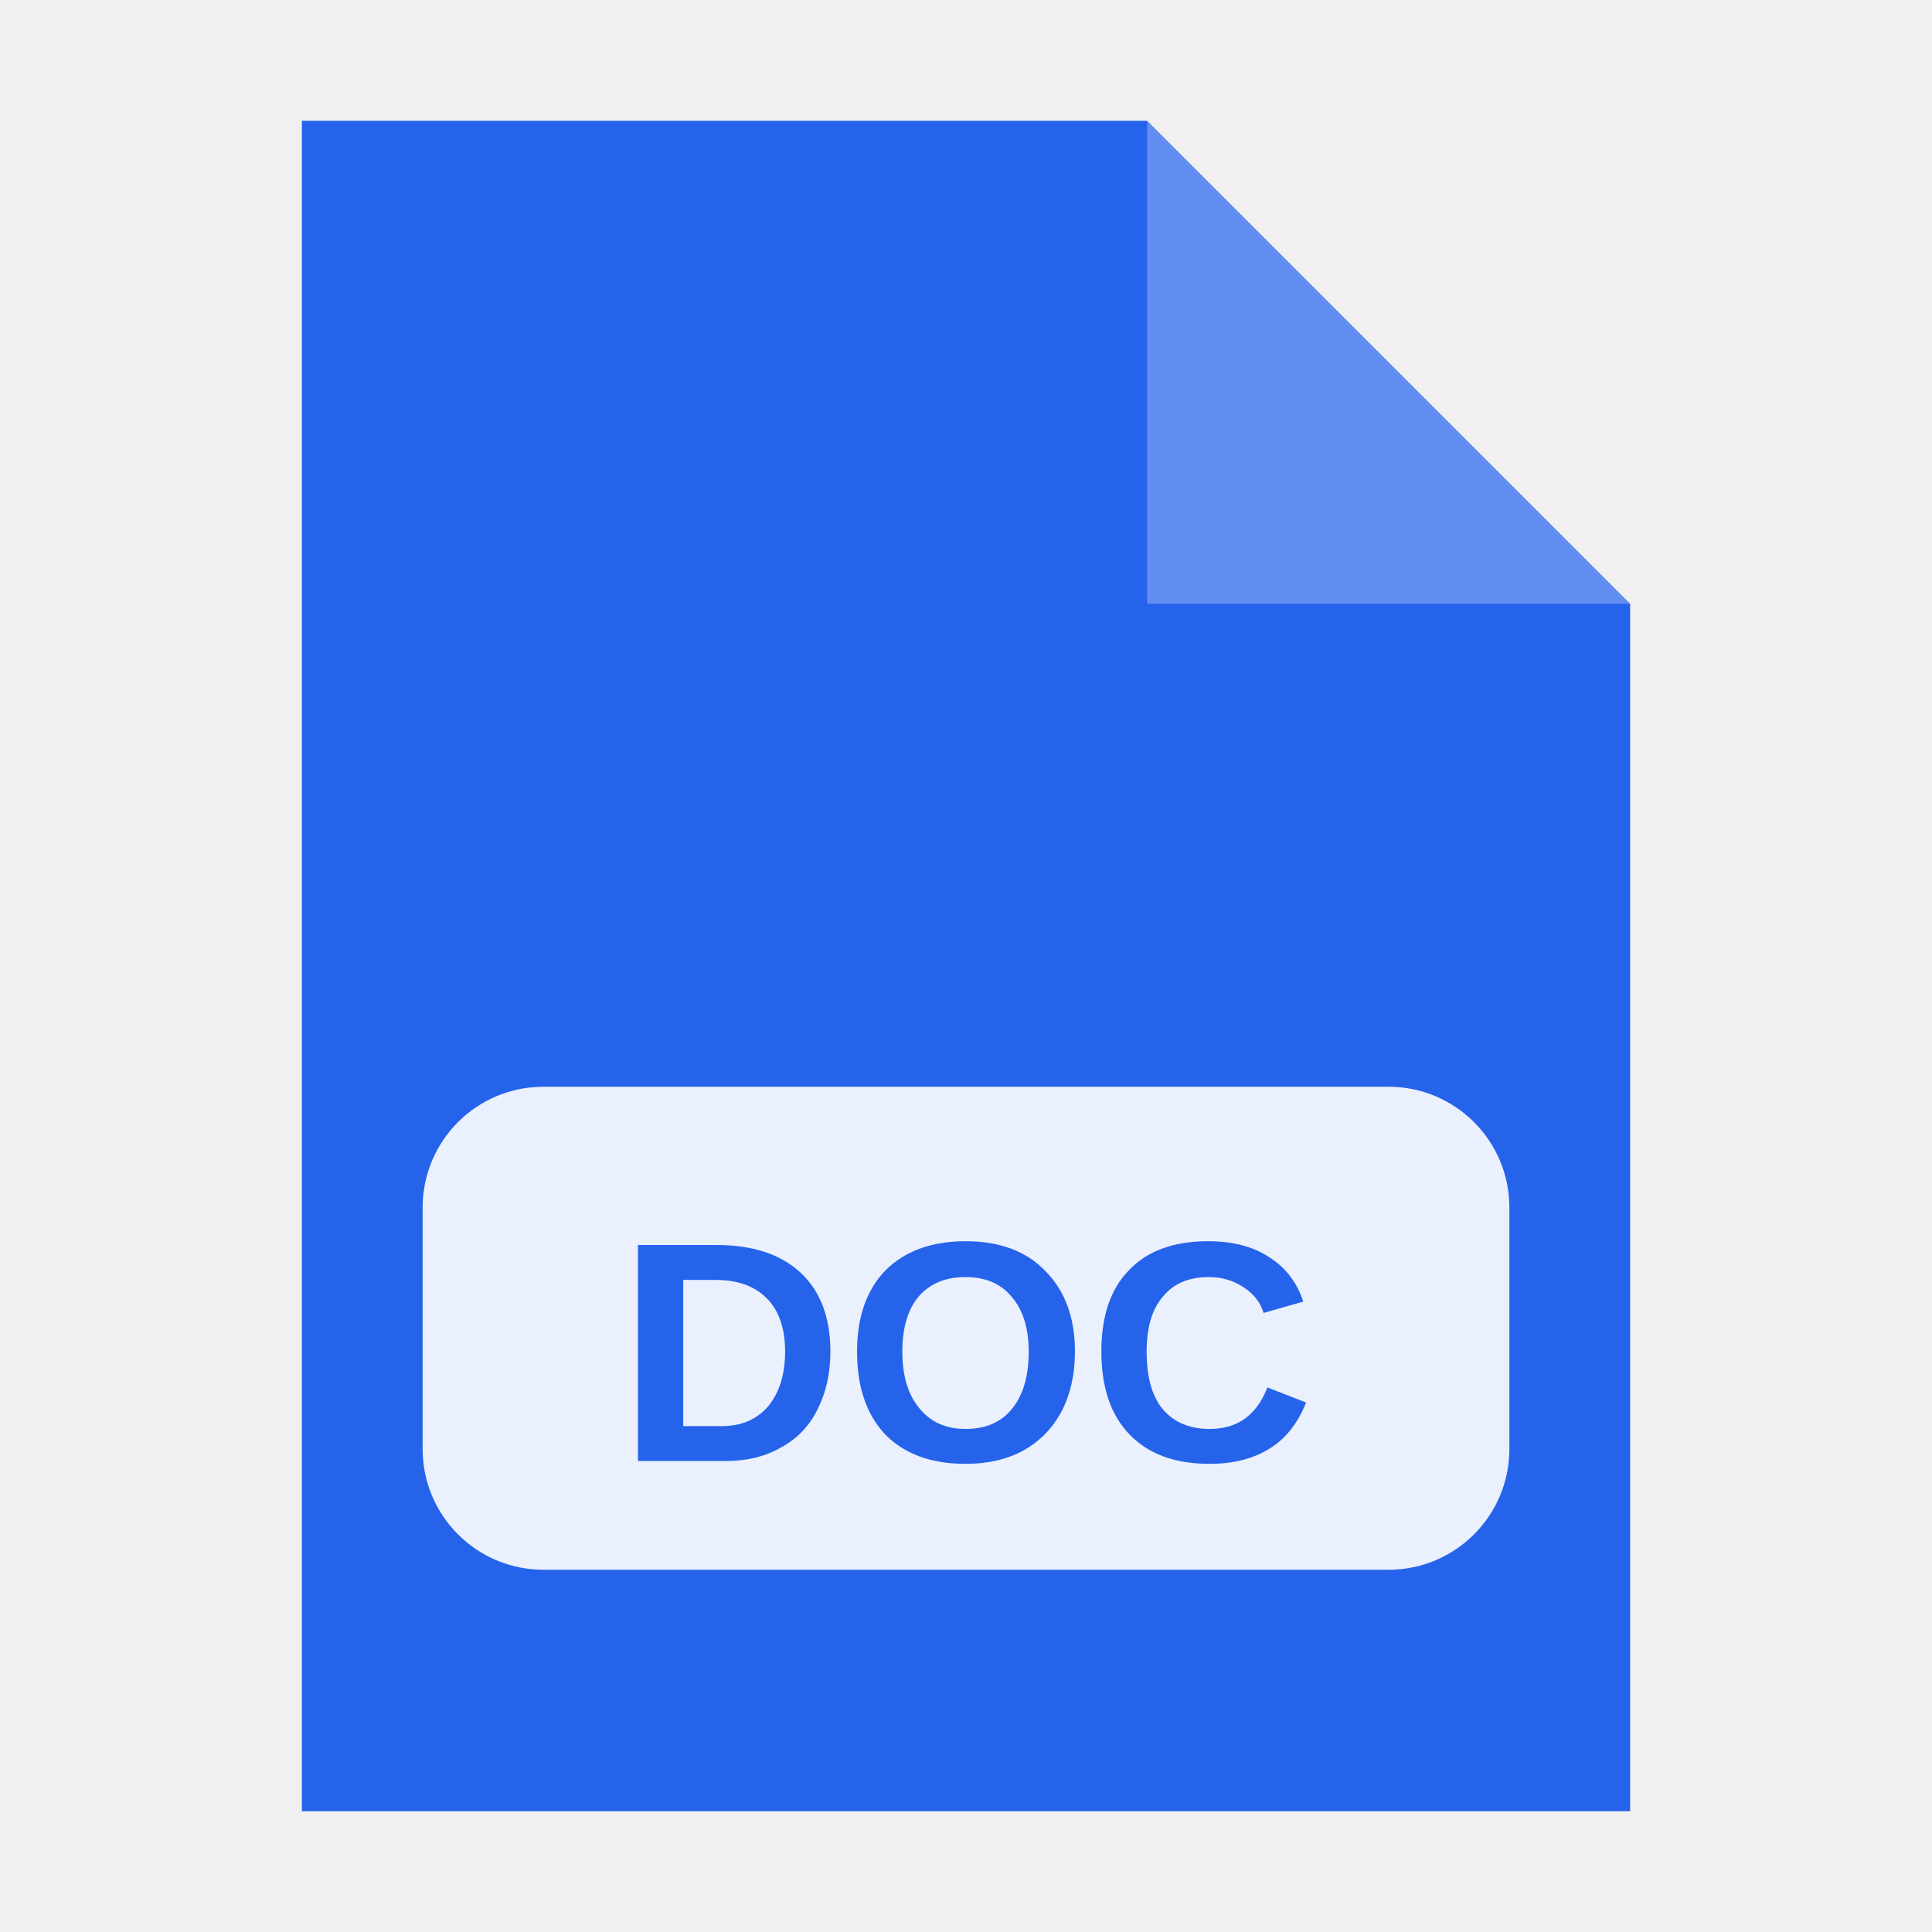
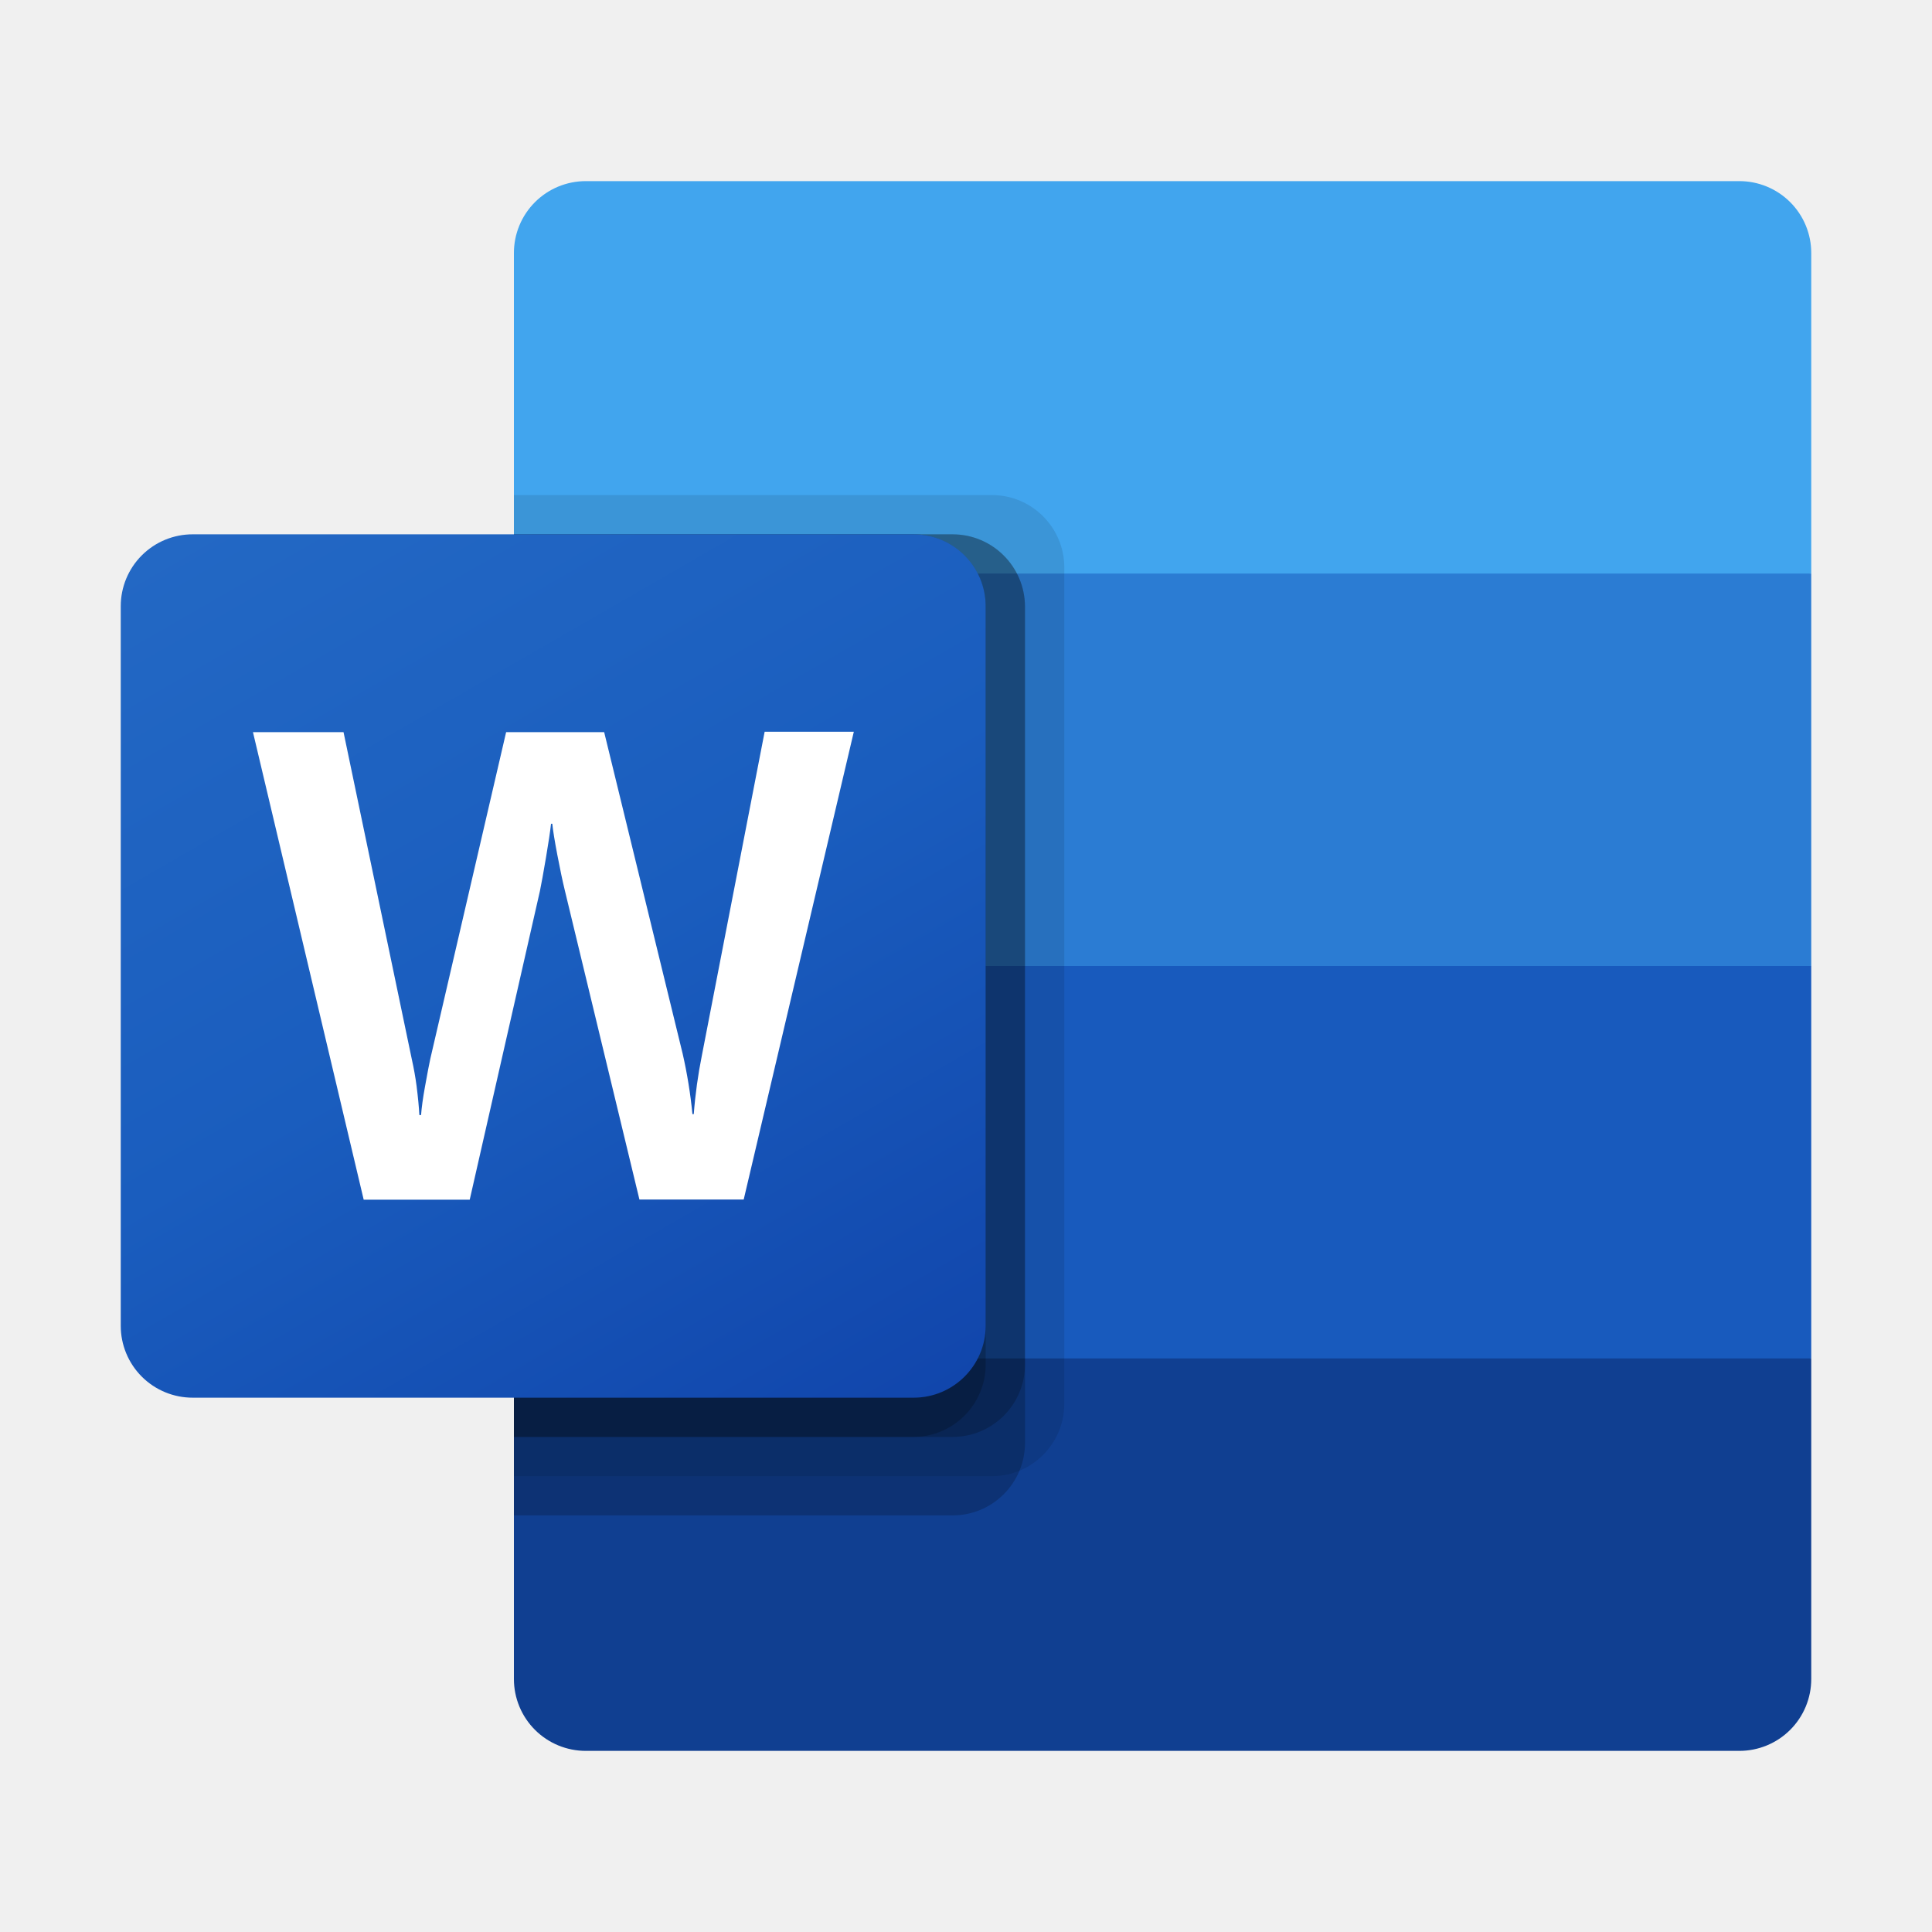
- <svg xmlns="http://www.w3.org/2000/svg" viewBox="0 0 32 32" role="img" aria-label="DOC file">
-   <path fill="#2563eb" d="M5 2h14l8 8v20H5z" />
-   <path fill="#fff" opacity=".28" d="M19 2v8h8z" />
-   <rect x="7" y="18" width="18" height="8" rx="2" fill="#fff" opacity=".9" />
-   <text x="16" y="24.2" text-anchor="middle" font-family="Arial,sans-serif" font-size="5.2" font-weight="700" fill="#2563eb">DOC</text>
+ <svg xmlns="http://www.w3.org/2000/svg" width="1em" height="1em" viewBox="0 0 32 32">
+   <defs>
+     <linearGradient id="SVG2m3AVb6p" x1="4.494" x2="13.832" y1="-1712.086" y2="-1695.914" gradientTransform="translate(0 1720)" gradientUnits="userSpaceOnUse">
+       <stop offset="0" stop-color="#2368c4" />
+       <stop offset=".5" stop-color="#1a5dbe" />
+       <stop offset="1" stop-color="#1146ac" />
+     </linearGradient>
+   </defs>
+   <path fill="#41a5ee" d="M28.806 3H9.705a1.19 1.19 0 0 0-1.193 1.191V9.5l11.069 3.25L30 9.5V4.191A1.19 1.19 0 0 0 28.806 3" />
+   <path fill="#2b7cd3" d="M30 9.5H8.512V16l11.069 1.95L30 16Z" />
+   <path fill="#185abd" d="M8.512 16v6.5l10.418 1.3L30 22.5V16Z" />
+   <path fill="#103f91" d="M9.705 29h19.1A1.19 1.19 0 0 0 30 27.809V22.5H8.512v5.309A1.19 1.19 0 0 0 9.705 29" />
+   <path d="M16.434 8.2H8.512v16.25h7.922a1.2 1.2 0 0 0 1.194-1.191V9.391A1.2 1.2 0 0 0 16.434 8.2" opacity=".1" />
+   <path d="M15.783 8.85H8.512V25.1h7.271a1.2 1.2 0 0 0 1.194-1.191V10.041a1.2 1.2 0 0 0-1.194-1.191" opacity=".2" />
+   <path d="M15.783 8.85H8.512V23.8h7.271a1.2 1.2 0 0 0 1.194-1.191V10.041a1.2 1.2 0 0 0-1.194-1.191" opacity=".2" />
+   <path d="M15.132 8.85h-6.62V23.8h6.62a1.2 1.2 0 0 0 1.194-1.191V10.041a1.2 1.2 0 0 0-1.194-1.191" opacity=".2" />
+   <path fill="url(#SVG2m3AVb6p)" d="M3.194 8.85h11.938a1.193 1.193 0 0 1 1.194 1.191v11.918a1.193 1.193 0 0 1-1.194 1.191H3.194A1.19 1.19 0 0 1 2 21.959V10.041A1.19 1.19 0 0 1 3.194 8.85" />
+   <path fill="#fff" d="M6.9 17.988q.035.276.046.481h.028q.015-.195.065-.47c.05-.275.062-.338.089-.465l1.255-5.407h1.624l1.3 5.326a8 8 0 0 1 .162 1h.022a8 8 0 0 1 .135-.975l1.039-5.358h1.477l-1.824 7.748h-1.727l-1.237-5.126q-.054-.222-.122-.578t-.084-.52h-.021q-.021.189-.084.561t-.1.552L7.78 19.871H6.024L4.19 12.127h1.5l1.131 5.418a5 5 0 0 1 .079.443" />
</svg>
